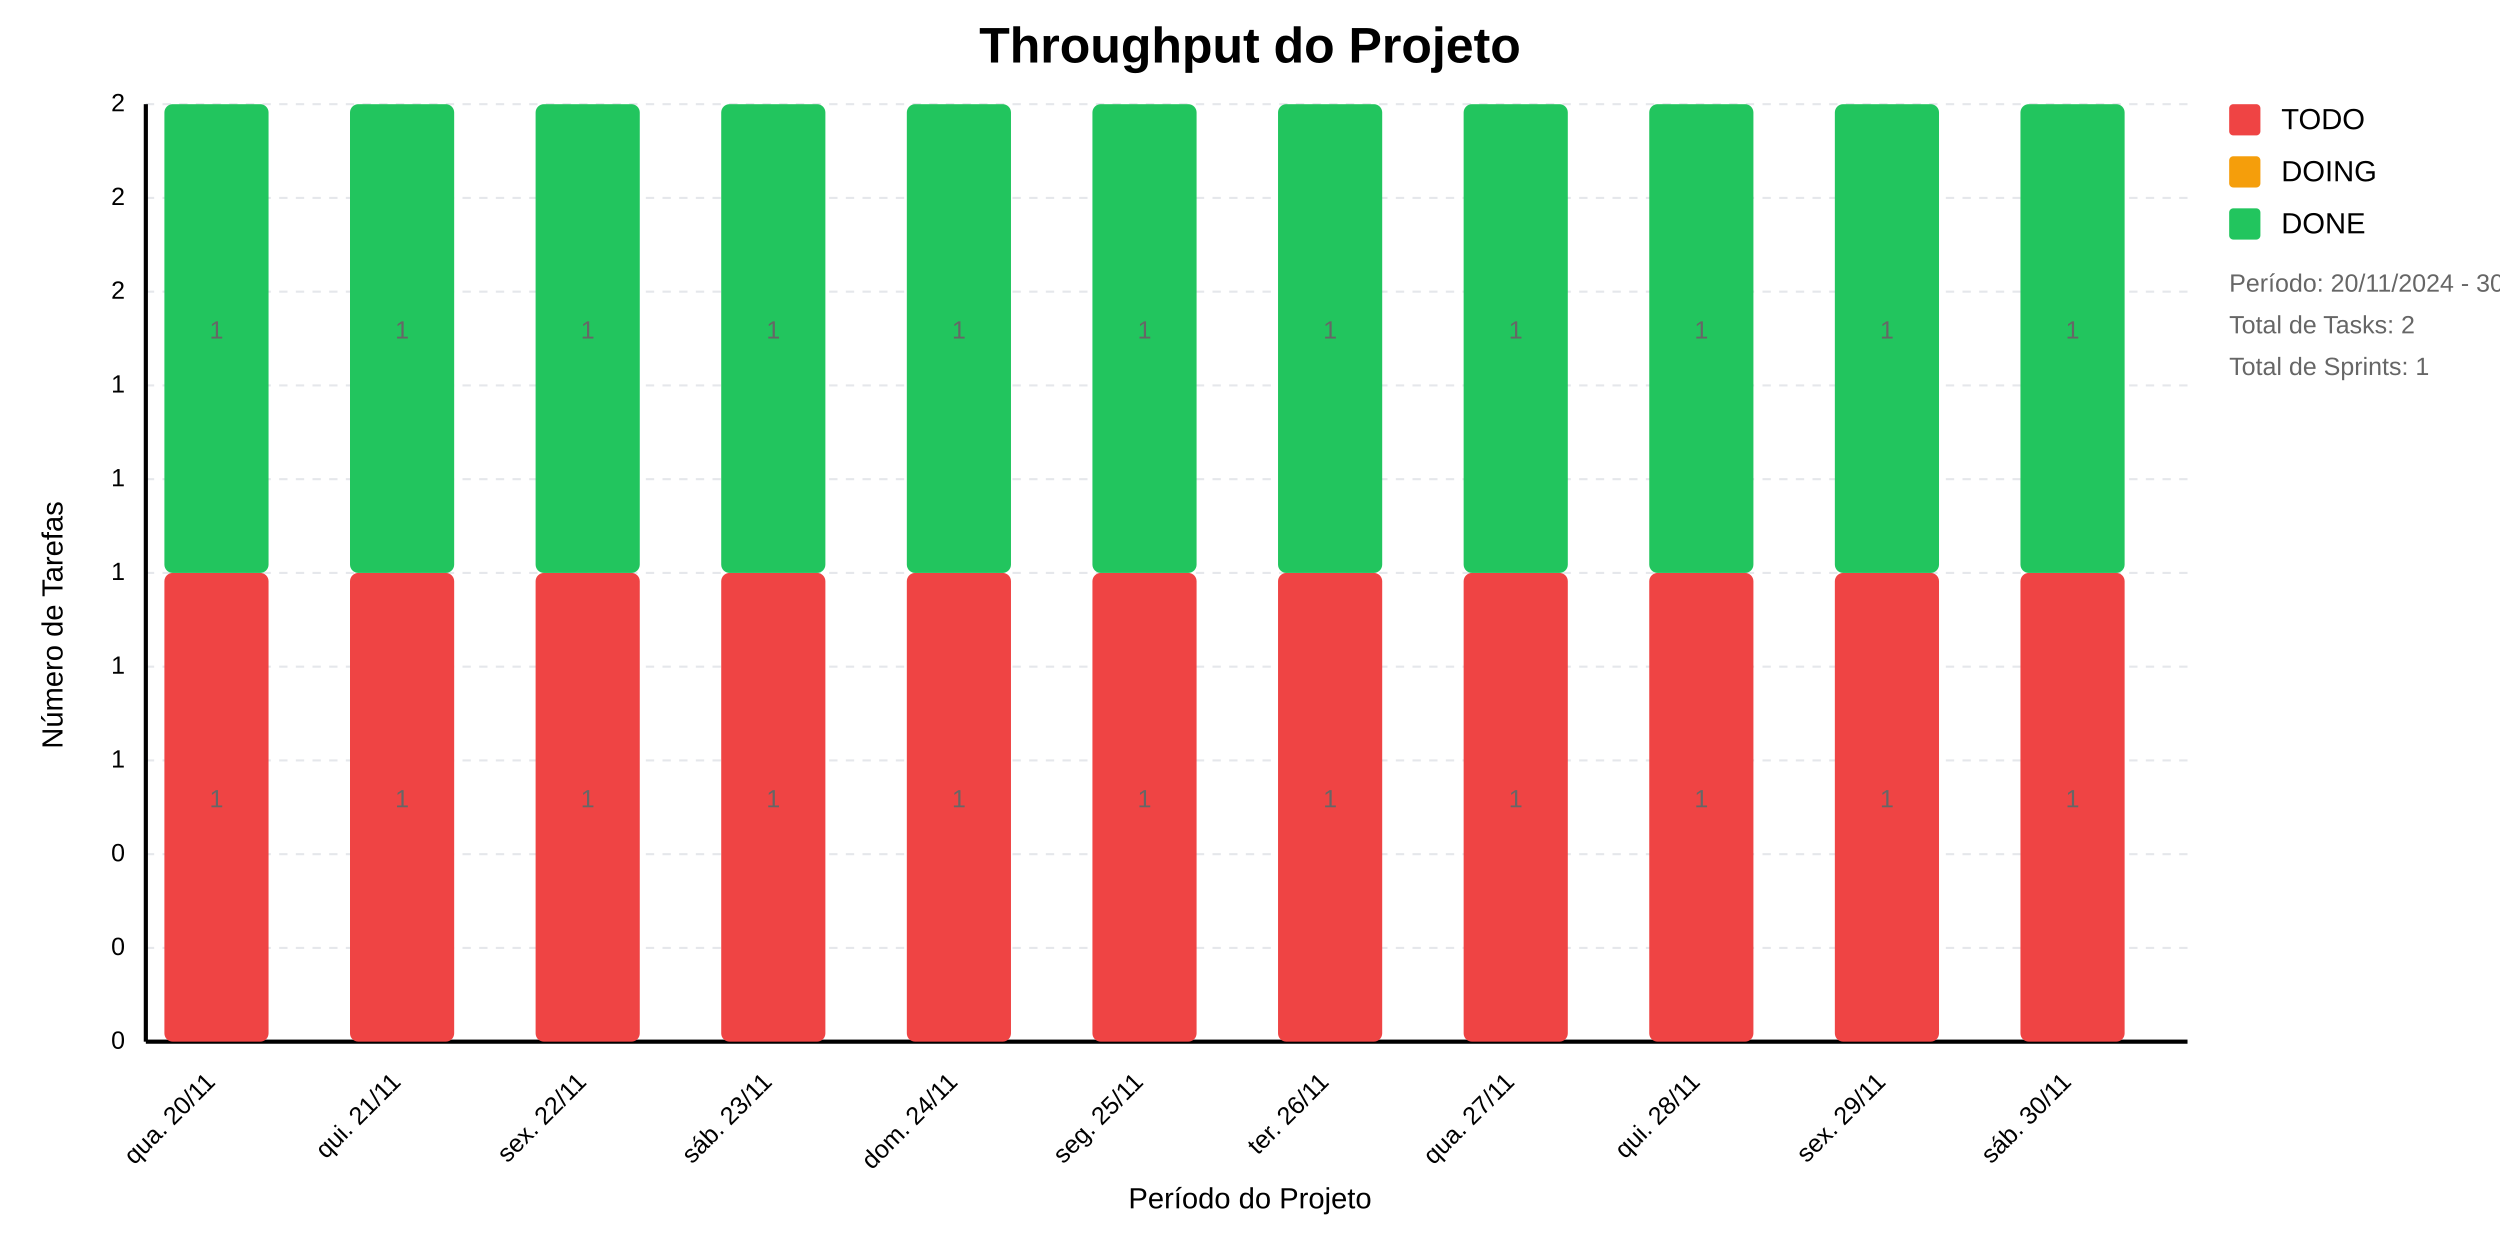
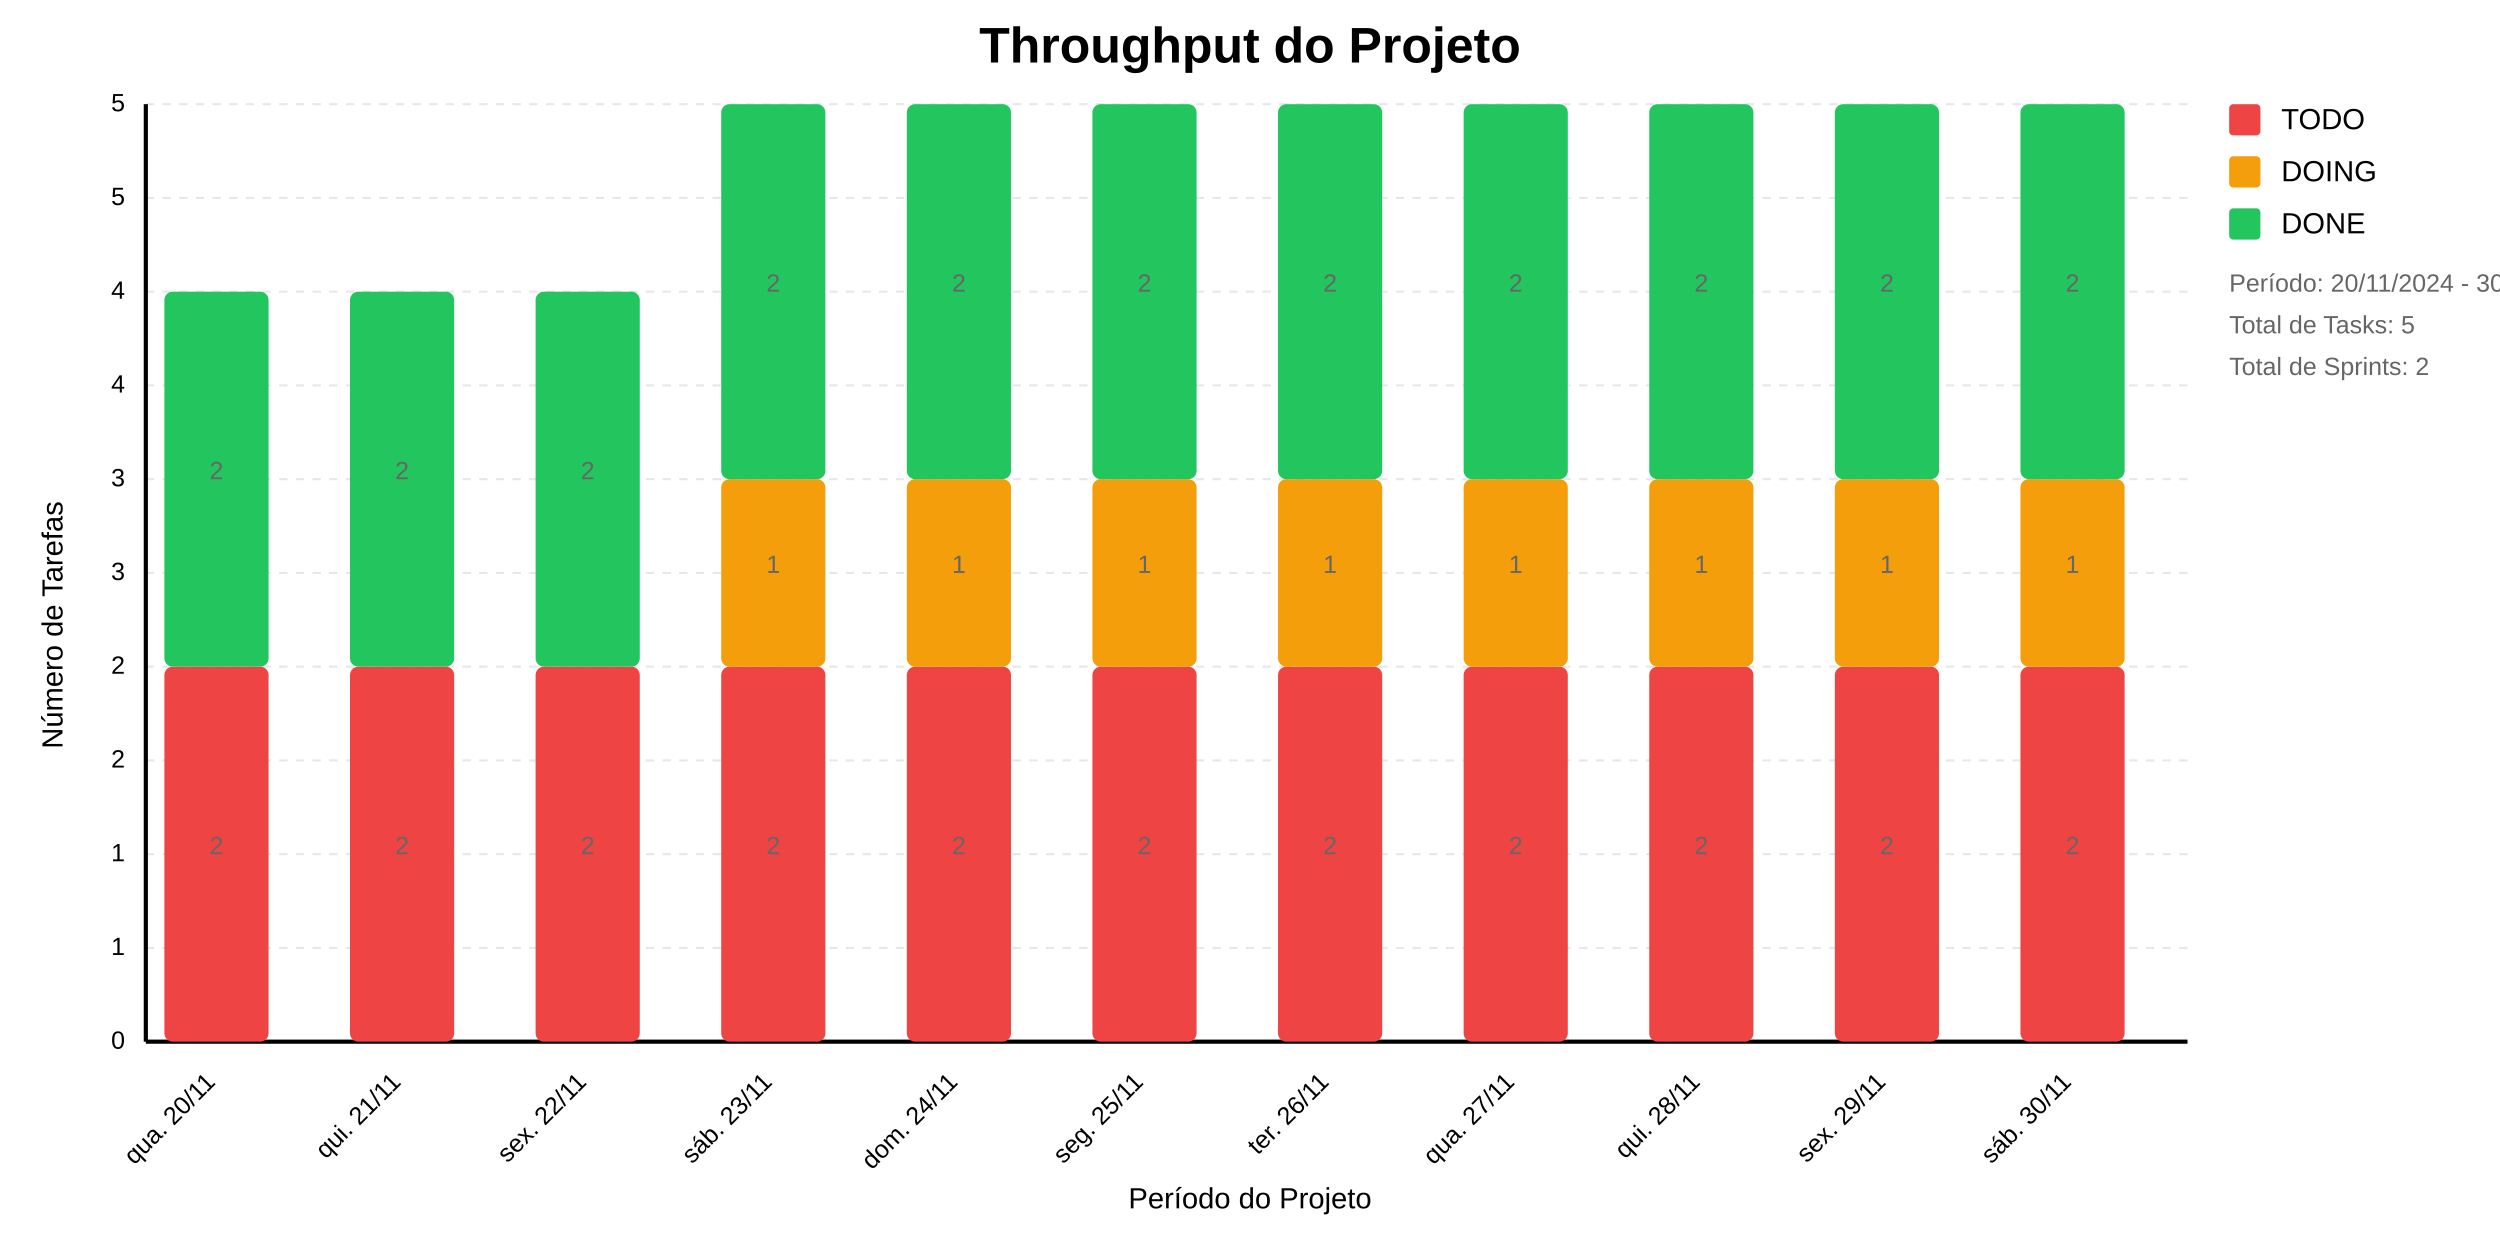
<svg xmlns="http://www.w3.org/2000/svg" viewBox="0 0 1200 600">
  <defs>
    <style>
              text { font-family: Arial, sans-serif; }
              .title { font-size: 24px; font-weight: bold; }
              .label { font-size: 14px; }
              .value { font-size: 12px; fill: #666666; }
              .axis { font-size: 12px; }
              .legend { font-size: 14px; }
            </style>
  </defs>
  <rect width="1200" height="600" fill="white" />
  <line x1="70" y1="50" x2="1050" y2="50" stroke="#e5e7eb" stroke-dasharray="4" />
-   <text x="60" y="50" text-anchor="end" class="axis" dominant-baseline="middle">2</text>
+   <text x="60" y="50" text-anchor="end" class="axis" dominant-baseline="middle">5</text>
  <line x1="70" y1="95" x2="1050" y2="95" stroke="#e5e7eb" stroke-dasharray="4" />
-   <text x="60" y="95" text-anchor="end" class="axis" dominant-baseline="middle">2</text>
+   <text x="60" y="95" text-anchor="end" class="axis" dominant-baseline="middle">5</text>
  <line x1="70" y1="140" x2="1050" y2="140" stroke="#e5e7eb" stroke-dasharray="4" />
-   <text x="60" y="140" text-anchor="end" class="axis" dominant-baseline="middle">2</text>
+   <text x="60" y="140" text-anchor="end" class="axis" dominant-baseline="middle">4</text>
  <line x1="70" y1="185" x2="1050" y2="185" stroke="#e5e7eb" stroke-dasharray="4" />
-   <text x="60" y="185" text-anchor="end" class="axis" dominant-baseline="middle">1</text>
+   <text x="60" y="185" text-anchor="end" class="axis" dominant-baseline="middle">4</text>
  <line x1="70" y1="230" x2="1050" y2="230" stroke="#e5e7eb" stroke-dasharray="4" />
-   <text x="60" y="230" text-anchor="end" class="axis" dominant-baseline="middle">1</text>
+   <text x="60" y="230" text-anchor="end" class="axis" dominant-baseline="middle">3</text>
  <line x1="70" y1="275" x2="1050" y2="275" stroke="#e5e7eb" stroke-dasharray="4" />
-   <text x="60" y="275" text-anchor="end" class="axis" dominant-baseline="middle">1</text>
+   <text x="60" y="275" text-anchor="end" class="axis" dominant-baseline="middle">3</text>
  <line x1="70" y1="320" x2="1050" y2="320" stroke="#e5e7eb" stroke-dasharray="4" />
-   <text x="60" y="320" text-anchor="end" class="axis" dominant-baseline="middle">1</text>
+   <text x="60" y="320" text-anchor="end" class="axis" dominant-baseline="middle">2</text>
  <line x1="70" y1="365" x2="1050" y2="365" stroke="#e5e7eb" stroke-dasharray="4" />
-   <text x="60" y="365" text-anchor="end" class="axis" dominant-baseline="middle">1</text>
+   <text x="60" y="365" text-anchor="end" class="axis" dominant-baseline="middle">2</text>
  <line x1="70" y1="410" x2="1050" y2="410" stroke="#e5e7eb" stroke-dasharray="4" />
-   <text x="60" y="410" text-anchor="end" class="axis" dominant-baseline="middle">0</text>
+   <text x="60" y="410" text-anchor="end" class="axis" dominant-baseline="middle">1</text>
  <line x1="70" y1="455" x2="1050" y2="455" stroke="#e5e7eb" stroke-dasharray="4" />
-   <text x="60" y="455" text-anchor="end" class="axis" dominant-baseline="middle">0</text>
+   <text x="60" y="455" text-anchor="end" class="axis" dominant-baseline="middle">1</text>
  <line x1="70" y1="500" x2="1050" y2="500" stroke="#e5e7eb" stroke-dasharray="4" />
  <text x="60" y="500" text-anchor="end" class="axis" dominant-baseline="middle">0</text>
  <line x1="70" y1="50" x2="70" y2="500" stroke="black" stroke-width="2" />
  <line x1="70" y1="500" x2="1050" y2="500" stroke="black" stroke-width="2" />
  <g>
-     <rect x="78.909" y="275" width="50" height="225" fill="#ef4444" rx="4" />
-     <rect x="78.909" y="275" width="50" height="0" fill="#f59e0b" rx="4" />
-     <rect x="78.909" y="50" width="50" height="225" fill="#22c55e" rx="4" />
+     <rect x="78.909" y="320" width="50" height="180" fill="#ef4444" rx="4" />
+     <rect x="78.909" y="320" width="50" height="0" fill="#f59e0b" rx="4" />
+     <rect x="78.909" y="140" width="50" height="180" fill="#22c55e" rx="4" />
    <text transform="rotate(-45 103.9091 520)" x="103.909" y="520" text-anchor="end" class="axis">qua. 20/11</text>
-     <text x="103.909" y="387.5" text-anchor="middle" class="value" fill="white">1</text>
-     <text x="103.909" y="162.5" text-anchor="middle" class="value" fill="white">1</text>
+     <text x="103.909" y="410" text-anchor="middle" class="value" fill="white">2</text>
+     <text x="103.909" y="230" text-anchor="middle" class="value" fill="white">2</text>
  </g>
  <g>
-     <rect x="168" y="275" width="50" height="225" fill="#ef4444" rx="4" />
-     <rect x="168" y="275" width="50" height="0" fill="#f59e0b" rx="4" />
-     <rect x="168" y="50" width="50" height="225" fill="#22c55e" rx="4" />
+     <rect x="168" y="320" width="50" height="180" fill="#ef4444" rx="4" />
+     <rect x="168" y="320" width="50" height="0" fill="#f59e0b" rx="4" />
+     <rect x="168" y="140" width="50" height="180" fill="#22c55e" rx="4" />
    <text transform="rotate(-45 193 520)" x="193" y="520" text-anchor="end" class="axis">qui. 21/11</text>
-     <text x="193" y="387.5" text-anchor="middle" class="value" fill="white">1</text>
-     <text x="193" y="162.5" text-anchor="middle" class="value" fill="white">1</text>
+     <text x="193" y="410" text-anchor="middle" class="value" fill="white">2</text>
+     <text x="193" y="230" text-anchor="middle" class="value" fill="white">2</text>
  </g>
  <g>
-     <rect x="257.091" y="275" width="50" height="225" fill="#ef4444" rx="4" />
-     <rect x="257.091" y="275" width="50" height="0" fill="#f59e0b" rx="4" />
-     <rect x="257.091" y="50" width="50" height="225" fill="#22c55e" rx="4" />
+     <rect x="257.091" y="320" width="50" height="180" fill="#ef4444" rx="4" />
+     <rect x="257.091" y="320" width="50" height="0" fill="#f59e0b" rx="4" />
+     <rect x="257.091" y="140" width="50" height="180" fill="#22c55e" rx="4" />
    <text transform="rotate(-45 282.0909 520)" x="282.091" y="520" text-anchor="end" class="axis">sex. 22/11</text>
-     <text x="282.091" y="387.5" text-anchor="middle" class="value" fill="white">1</text>
-     <text x="282.091" y="162.5" text-anchor="middle" class="value" fill="white">1</text>
+     <text x="282.091" y="410" text-anchor="middle" class="value" fill="white">2</text>
+     <text x="282.091" y="230" text-anchor="middle" class="value" fill="white">2</text>
  </g>
  <g>
-     <rect x="346.182" y="275" width="50" height="225" fill="#ef4444" rx="4" />
-     <rect x="346.182" y="275" width="50" height="0" fill="#f59e0b" rx="4" />
-     <rect x="346.182" y="50" width="50" height="225" fill="#22c55e" rx="4" />
+     <rect x="346.182" y="320" width="50" height="180" fill="#ef4444" rx="4" />
+     <rect x="346.182" y="230" width="50" height="90" fill="#f59e0b" rx="4" />
+     <rect x="346.182" y="50" width="50" height="180" fill="#22c55e" rx="4" />
    <text transform="rotate(-45 371.1818 520)" x="371.182" y="520" text-anchor="end" class="axis">sáb. 23/11</text>
-     <text x="371.182" y="387.5" text-anchor="middle" class="value" fill="white">1</text>
-     <text x="371.182" y="162.5" text-anchor="middle" class="value" fill="white">1</text>
+     <text x="371.182" y="410" text-anchor="middle" class="value" fill="white">2</text>
+     <text x="371.182" y="275" text-anchor="middle" class="value" fill="white">1</text>
+     <text x="371.182" y="140" text-anchor="middle" class="value" fill="white">2</text>
  </g>
  <g>
-     <rect x="435.273" y="275" width="50" height="225" fill="#ef4444" rx="4" />
-     <rect x="435.273" y="275" width="50" height="0" fill="#f59e0b" rx="4" />
-     <rect x="435.273" y="50" width="50" height="225" fill="#22c55e" rx="4" />
+     <rect x="435.273" y="320" width="50" height="180" fill="#ef4444" rx="4" />
+     <rect x="435.273" y="230" width="50" height="90" fill="#f59e0b" rx="4" />
+     <rect x="435.273" y="50" width="50" height="180" fill="#22c55e" rx="4" />
    <text transform="rotate(-45 460.2727 520)" x="460.273" y="520" text-anchor="end" class="axis">dom. 24/11</text>
-     <text x="460.273" y="387.5" text-anchor="middle" class="value" fill="white">1</text>
-     <text x="460.273" y="162.5" text-anchor="middle" class="value" fill="white">1</text>
+     <text x="460.273" y="410" text-anchor="middle" class="value" fill="white">2</text>
+     <text x="460.273" y="275" text-anchor="middle" class="value" fill="white">1</text>
+     <text x="460.273" y="140" text-anchor="middle" class="value" fill="white">2</text>
  </g>
  <g>
-     <rect x="524.364" y="275" width="50" height="225" fill="#ef4444" rx="4" />
-     <rect x="524.364" y="275" width="50" height="0" fill="#f59e0b" rx="4" />
-     <rect x="524.364" y="50" width="50" height="225" fill="#22c55e" rx="4" />
+     <rect x="524.364" y="320" width="50" height="180" fill="#ef4444" rx="4" />
+     <rect x="524.364" y="230" width="50" height="90" fill="#f59e0b" rx="4" />
+     <rect x="524.364" y="50" width="50" height="180" fill="#22c55e" rx="4" />
    <text transform="rotate(-45 549.3636 520)" x="549.364" y="520" text-anchor="end" class="axis">seg. 25/11</text>
-     <text x="549.364" y="387.5" text-anchor="middle" class="value" fill="white">1</text>
-     <text x="549.364" y="162.5" text-anchor="middle" class="value" fill="white">1</text>
+     <text x="549.364" y="410" text-anchor="middle" class="value" fill="white">2</text>
+     <text x="549.364" y="275" text-anchor="middle" class="value" fill="white">1</text>
+     <text x="549.364" y="140" text-anchor="middle" class="value" fill="white">2</text>
  </g>
  <g>
-     <rect x="613.455" y="275" width="50" height="225" fill="#ef4444" rx="4" />
-     <rect x="613.455" y="275" width="50" height="0" fill="#f59e0b" rx="4" />
-     <rect x="613.455" y="50" width="50" height="225" fill="#22c55e" rx="4" />
+     <rect x="613.455" y="320" width="50" height="180" fill="#ef4444" rx="4" />
+     <rect x="613.455" y="230" width="50" height="90" fill="#f59e0b" rx="4" />
+     <rect x="613.455" y="50" width="50" height="180" fill="#22c55e" rx="4" />
    <text transform="rotate(-45 638.4545 520)" x="638.455" y="520" text-anchor="end" class="axis">ter. 26/11</text>
-     <text x="638.455" y="387.5" text-anchor="middle" class="value" fill="white">1</text>
-     <text x="638.455" y="162.5" text-anchor="middle" class="value" fill="white">1</text>
+     <text x="638.455" y="410" text-anchor="middle" class="value" fill="white">2</text>
+     <text x="638.455" y="275" text-anchor="middle" class="value" fill="white">1</text>
+     <text x="638.455" y="140" text-anchor="middle" class="value" fill="white">2</text>
  </g>
  <g>
-     <rect x="702.545" y="275" width="50" height="225" fill="#ef4444" rx="4" />
-     <rect x="702.545" y="275" width="50" height="0" fill="#f59e0b" rx="4" />
-     <rect x="702.545" y="50" width="50" height="225" fill="#22c55e" rx="4" />
+     <rect x="702.545" y="320" width="50" height="180" fill="#ef4444" rx="4" />
+     <rect x="702.545" y="230" width="50" height="90" fill="#f59e0b" rx="4" />
+     <rect x="702.545" y="50" width="50" height="180" fill="#22c55e" rx="4" />
    <text transform="rotate(-45 727.5455 520)" x="727.545" y="520" text-anchor="end" class="axis">qua. 27/11</text>
-     <text x="727.545" y="387.5" text-anchor="middle" class="value" fill="white">1</text>
-     <text x="727.545" y="162.5" text-anchor="middle" class="value" fill="white">1</text>
+     <text x="727.545" y="410" text-anchor="middle" class="value" fill="white">2</text>
+     <text x="727.545" y="275" text-anchor="middle" class="value" fill="white">1</text>
+     <text x="727.545" y="140" text-anchor="middle" class="value" fill="white">2</text>
  </g>
  <g>
-     <rect x="791.636" y="275" width="50" height="225" fill="#ef4444" rx="4" />
-     <rect x="791.636" y="275" width="50" height="0" fill="#f59e0b" rx="4" />
-     <rect x="791.636" y="50" width="50" height="225" fill="#22c55e" rx="4" />
+     <rect x="791.636" y="320" width="50" height="180" fill="#ef4444" rx="4" />
+     <rect x="791.636" y="230" width="50" height="90" fill="#f59e0b" rx="4" />
+     <rect x="791.636" y="50" width="50" height="180" fill="#22c55e" rx="4" />
    <text transform="rotate(-45 816.6364 520)" x="816.636" y="520" text-anchor="end" class="axis">qui. 28/11</text>
-     <text x="816.636" y="387.5" text-anchor="middle" class="value" fill="white">1</text>
-     <text x="816.636" y="162.5" text-anchor="middle" class="value" fill="white">1</text>
+     <text x="816.636" y="410" text-anchor="middle" class="value" fill="white">2</text>
+     <text x="816.636" y="275" text-anchor="middle" class="value" fill="white">1</text>
+     <text x="816.636" y="140" text-anchor="middle" class="value" fill="white">2</text>
  </g>
  <g>
-     <rect x="880.727" y="275" width="50" height="225" fill="#ef4444" rx="4" />
-     <rect x="880.727" y="275" width="50" height="0" fill="#f59e0b" rx="4" />
-     <rect x="880.727" y="50" width="50" height="225" fill="#22c55e" rx="4" />
+     <rect x="880.727" y="320" width="50" height="180" fill="#ef4444" rx="4" />
+     <rect x="880.727" y="230" width="50" height="90" fill="#f59e0b" rx="4" />
+     <rect x="880.727" y="50" width="50" height="180" fill="#22c55e" rx="4" />
    <text transform="rotate(-45 905.7273 520)" x="905.727" y="520" text-anchor="end" class="axis">sex. 29/11</text>
-     <text x="905.727" y="387.5" text-anchor="middle" class="value" fill="white">1</text>
-     <text x="905.727" y="162.5" text-anchor="middle" class="value" fill="white">1</text>
+     <text x="905.727" y="410" text-anchor="middle" class="value" fill="white">2</text>
+     <text x="905.727" y="275" text-anchor="middle" class="value" fill="white">1</text>
+     <text x="905.727" y="140" text-anchor="middle" class="value" fill="white">2</text>
  </g>
  <g>
-     <rect x="969.818" y="275" width="50" height="225" fill="#ef4444" rx="4" />
-     <rect x="969.818" y="275" width="50" height="0" fill="#f59e0b" rx="4" />
-     <rect x="969.818" y="50" width="50" height="225" fill="#22c55e" rx="4" />
+     <rect x="969.818" y="320" width="50" height="180" fill="#ef4444" rx="4" />
+     <rect x="969.818" y="230" width="50" height="90" fill="#f59e0b" rx="4" />
+     <rect x="969.818" y="50" width="50" height="180" fill="#22c55e" rx="4" />
    <text transform="rotate(-45 994.8182 520)" x="994.818" y="520" text-anchor="end" class="axis">sáb. 30/11</text>
-     <text x="994.818" y="387.5" text-anchor="middle" class="value" fill="white">1</text>
-     <text x="994.818" y="162.5" text-anchor="middle" class="value" fill="white">1</text>
+     <text x="994.818" y="410" text-anchor="middle" class="value" fill="white">2</text>
+     <text x="994.818" y="275" text-anchor="middle" class="value" fill="white">1</text>
+     <text x="994.818" y="140" text-anchor="middle" class="value" fill="white">2</text>
  </g>
  <text transform="rotate(-90 30 300)" x="30" y="300" text-anchor="middle" class="label">Número de Tarefas</text>
  <text x="600" y="580" text-anchor="middle" class="label">Período do Projeto</text>
  <text x="600" y="30" text-anchor="middle" class="title">Throughput do Projeto</text>
  <g transform="translate(1070, 50)">
    <rect width="15" height="15" fill="#ef4444" rx="2" />
    <text x="25" y="12" class="legend">TODO</text>
    <rect y="25" width="15" height="15" fill="#f59e0b" rx="2" />
    <text x="25" y="37" class="legend">DOING</text>
    <rect y="50" width="15" height="15" fill="#22c55e" rx="2" />
    <text x="25" y="62" class="legend">DONE</text>
    <text x="0" y="90" class="value">
              Período: 20/11/2024 - 
              30/11/2024
            </text>
    <text x="0" y="110" class="value">
-               Total de Tasks: 2
+               Total de Tasks: 5
            </text>
    <text x="0" y="130" class="value">
-               Total de Sprints: 1
+               Total de Sprints: 2
            </text>
  </g>
</svg>
